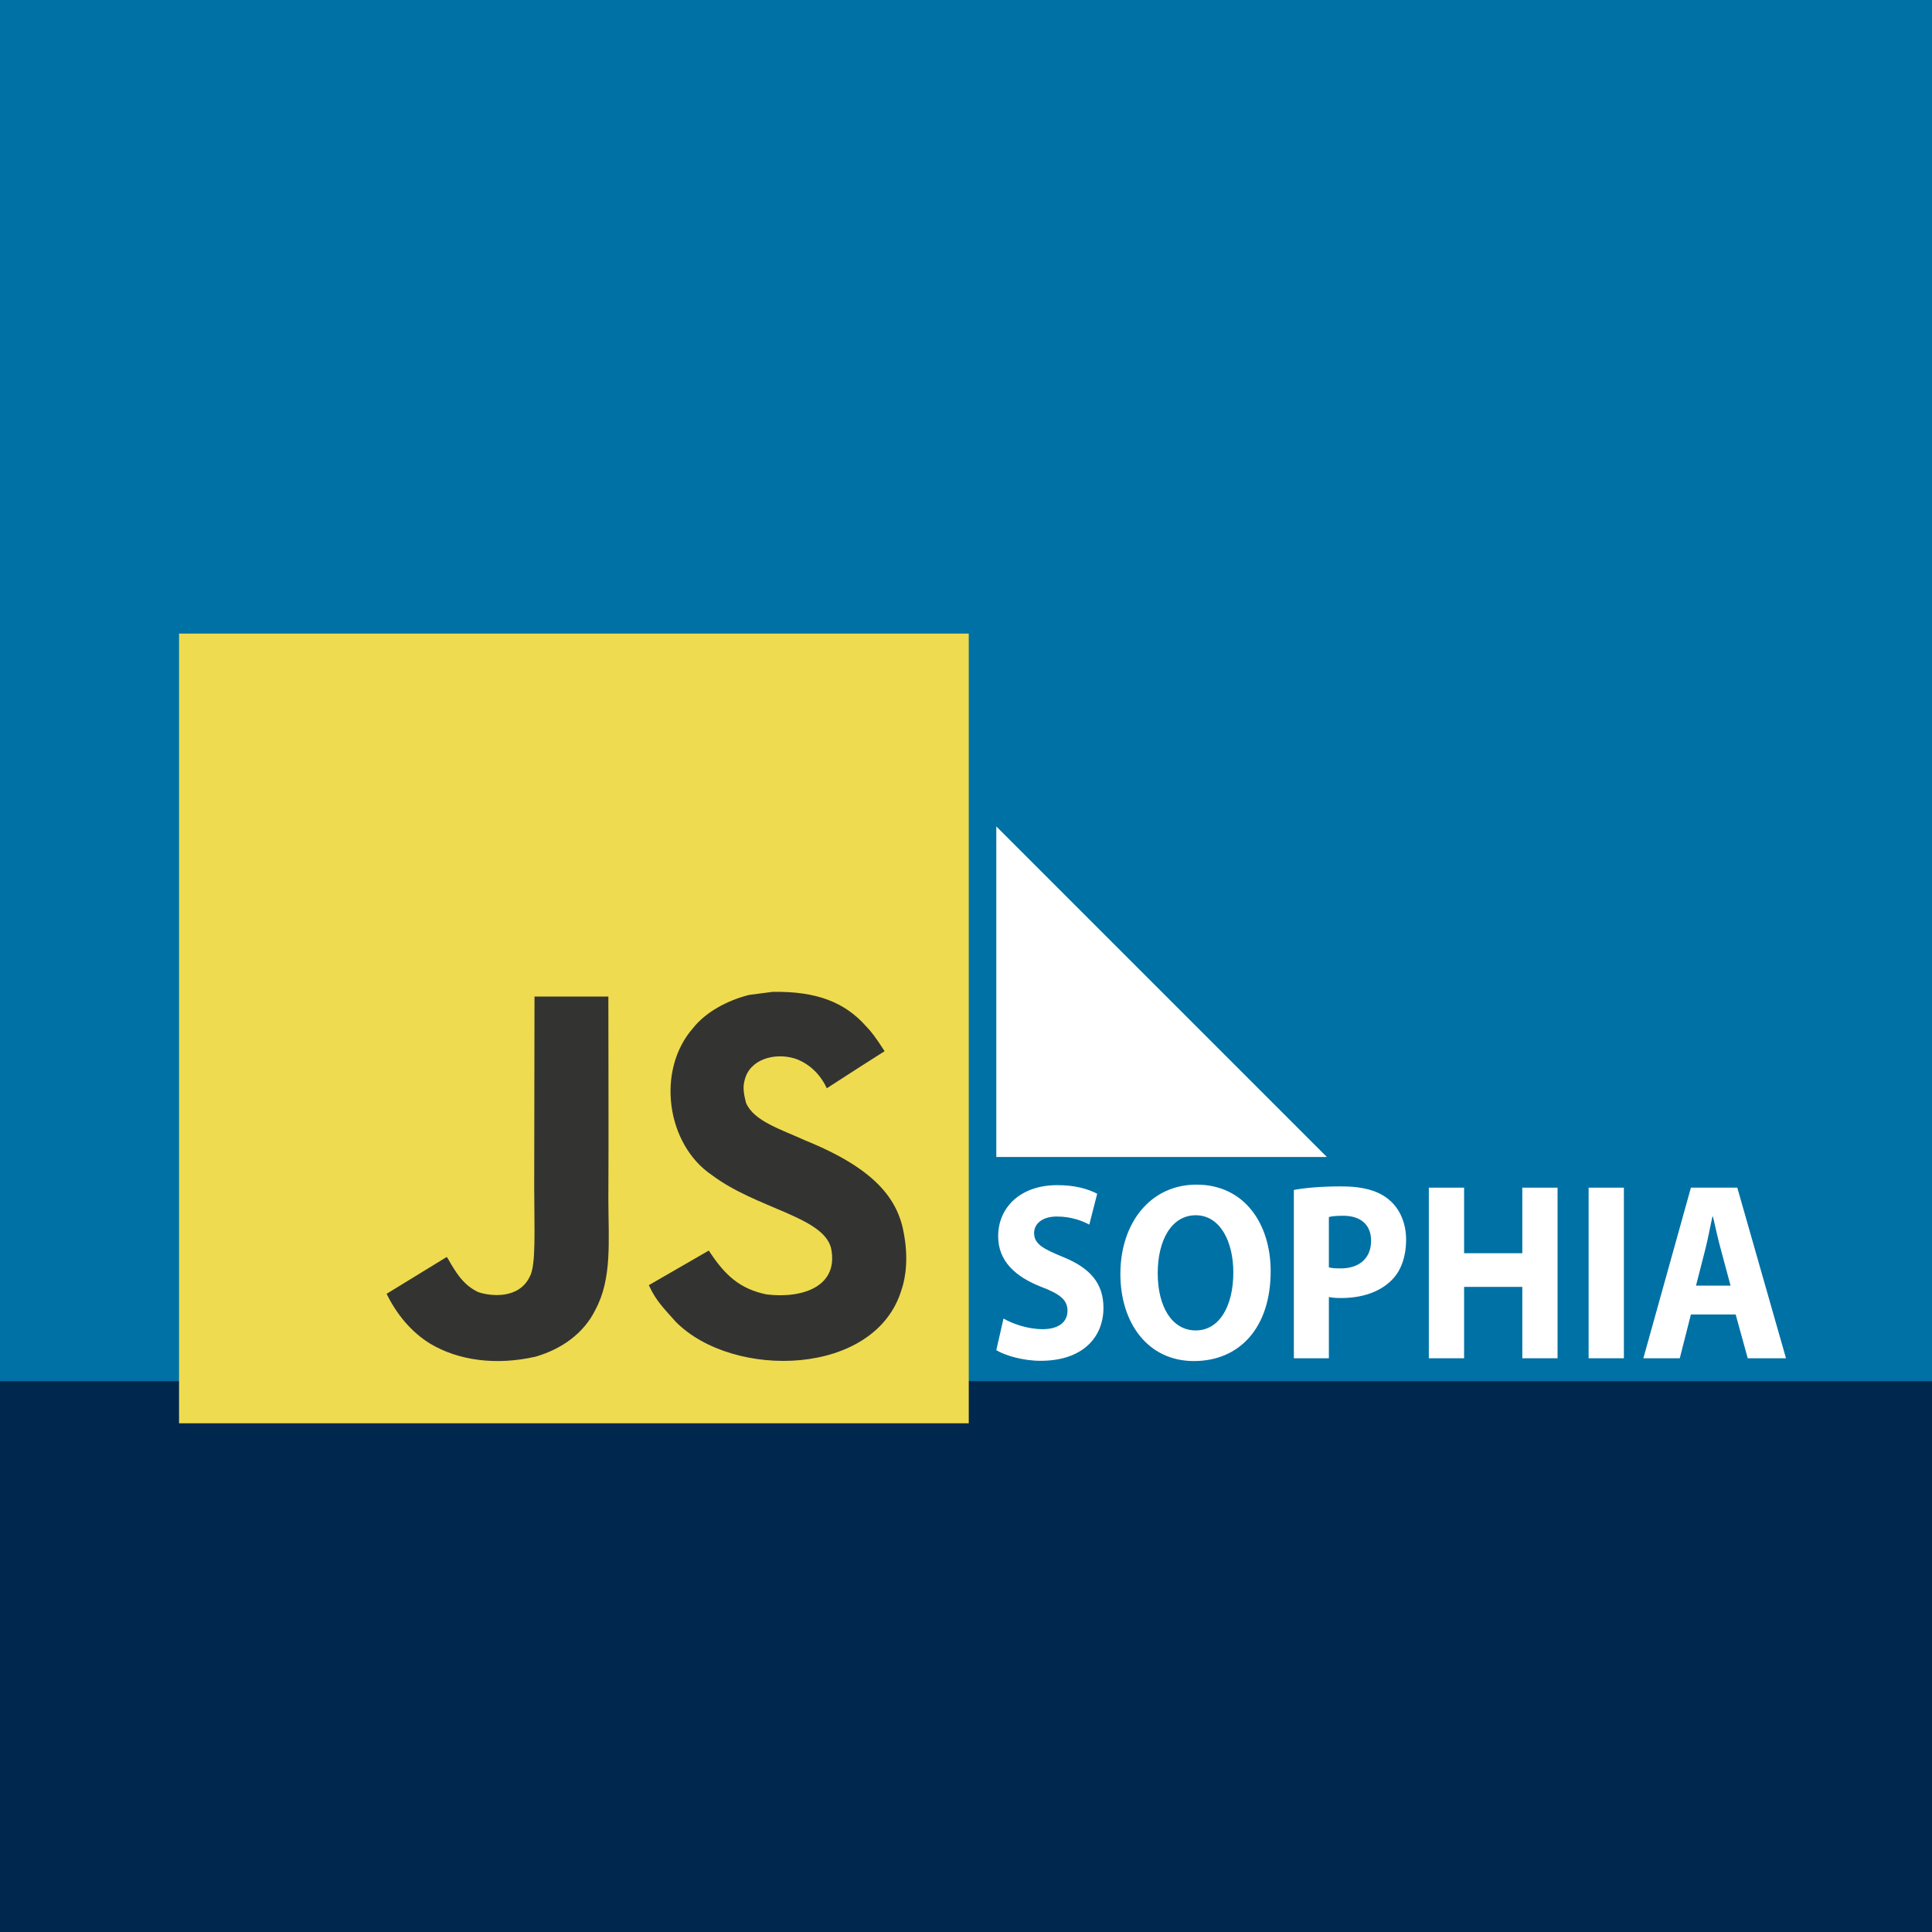
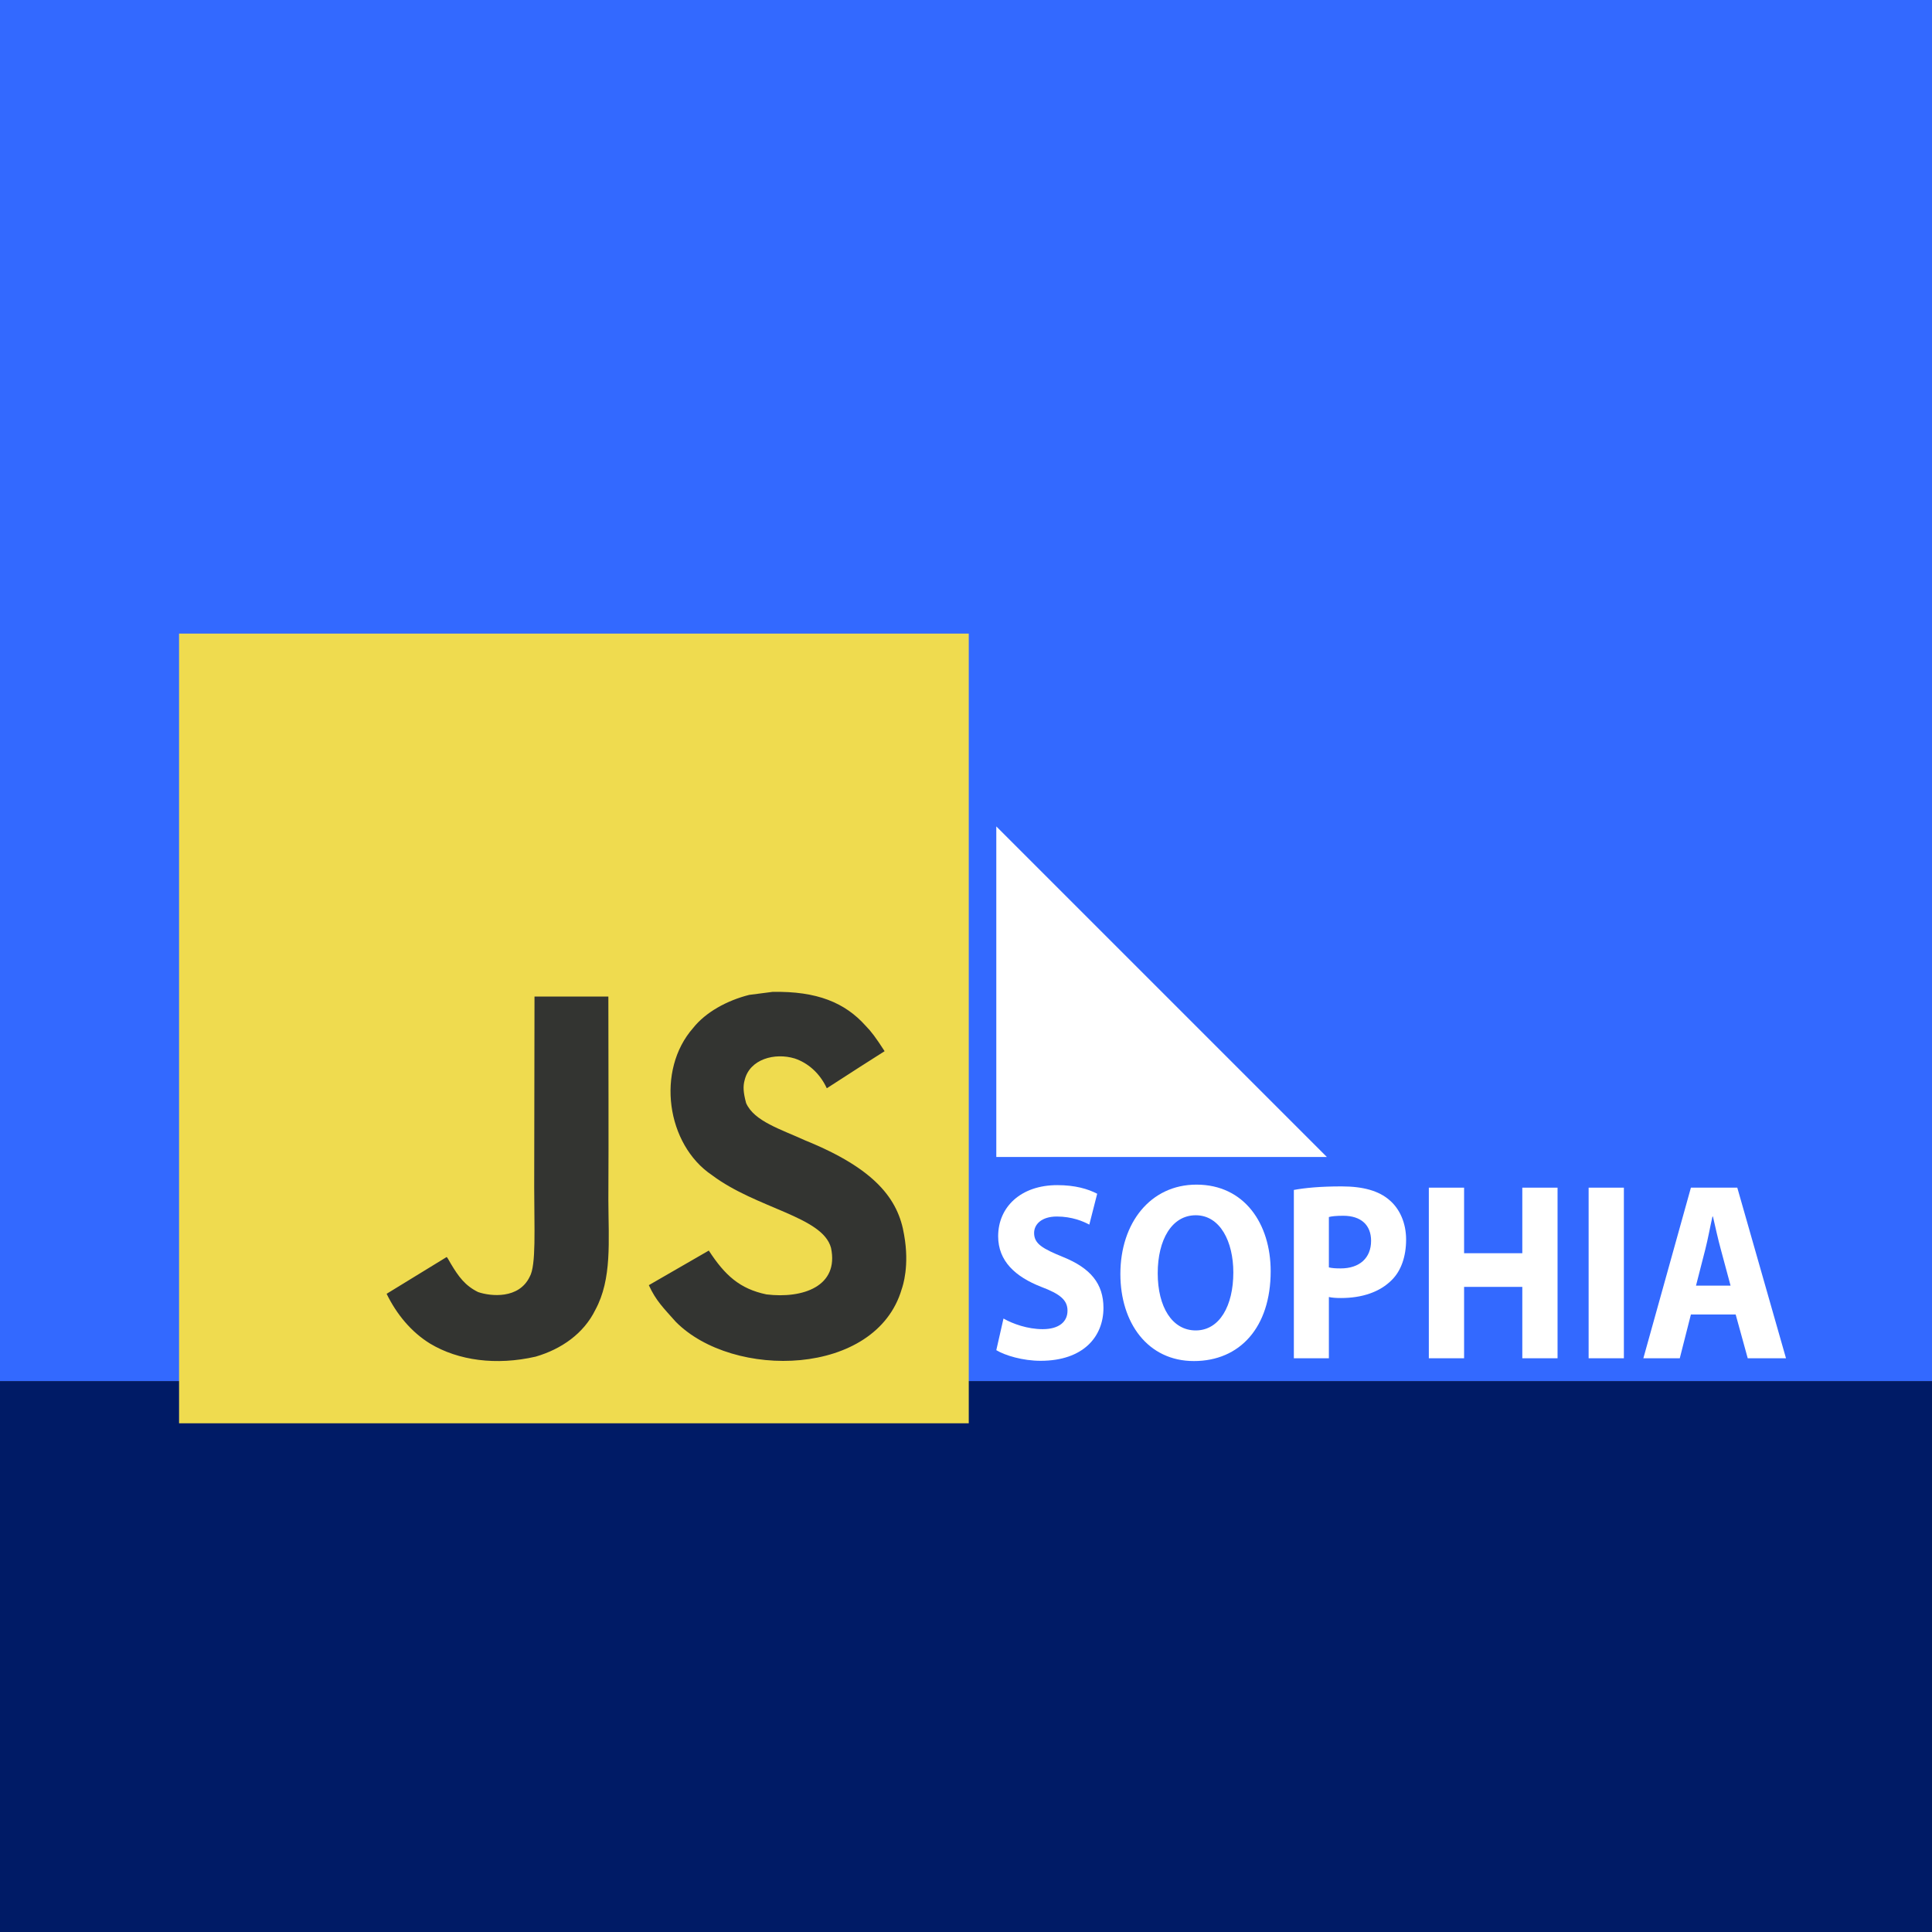
<svg xmlns="http://www.w3.org/2000/svg" version="1.1" viewBox="0 0 1052 1052" width="1052" height="1052">
-   <rect fill="#0071A4" width="1052" height="752" />
-   <rect y="752" fill="#00284F" width="1052" height="300" />
+   <rect fill="#3369ff" width="1052" height="752" />
+   <rect y="752" fill="#001b66" width="1052" height="300" />
  <g>
    <path fill="#FFFFFF" d="M546.414,717.958c5.052,2.894,13.135,5.787,21.344,5.787c8.841,0,13.513-3.996,13.513-10.062    c0-5.788-4.041-9.097-14.271-12.955c-14.145-5.514-23.49-14.06-23.49-27.566c0-15.85,12.25-27.841,32.204-27.841    c9.724,0,16.671,2.067,21.722,4.686l-4.293,16.816c-3.284-1.792-9.473-4.411-17.681-4.411c-8.335,0-12.377,4.271-12.377,8.958    c0,5.927,4.673,8.545,15.786,13.095c15.028,6.063,21.975,14.609,21.975,27.703c0,15.575-10.86,28.807-34.225,28.807    c-9.724,0-19.322-2.895-24.121-5.789L546.414,717.958z" />
    <path fill="#FFFFFF" d="M691.897,692.183c0,30.599-16.797,48.93-41.803,48.93c-25.132,0-40.034-20.812-40.034-47.414    c0-27.841,16.418-48.652,41.424-48.652C677.626,645.046,691.897,666.408,691.897,692.183z M630.395,693.286    c0,18.33,7.829,31.149,20.711,31.149c13.008,0,20.458-13.507,20.458-31.564c0-16.814-7.197-31.148-20.458-31.148    C637.971,661.723,630.395,675.229,630.395,693.286z" />
    <path fill="#FFFFFF" d="M704.521,647.939c5.936-1.102,14.271-1.93,26.016-1.93c11.871,0,20.333,2.481,26.016,7.442    c5.557,4.687,9.093,12.405,9.093,21.502c0,9.096-2.651,16.953-7.829,22.053c-6.567,6.616-16.292,9.787-27.658,9.787    c-2.524,0-4.799-0.14-6.566-0.552v33.354h-19.07V647.939z M723.592,690.115c1.642,0.413,3.536,0.552,6.441,0.552    c10.229,0,16.544-5.65,16.544-15.023c0-8.545-5.432-13.646-15.155-13.646c-3.788,0-6.441,0.276-7.83,0.691V690.115z" />
    <path fill="#FFFFFF" d="M797.215,646.698v35.699h31.699v-35.699h19.196v92.897h-19.196v-38.867h-31.699v38.867H778.02v-92.897    H797.215z" />
    <path fill="#FFFFFF" d="M884.225,646.698v92.897h-19.195v-92.897H884.225z" />
    <path fill="#FFFFFF" d="M920.721,715.751l-6.062,23.845h-19.827l25.89-92.897h25.258l26.521,92.897h-20.838l-6.568-23.845H920.721z     M942.315,700.04l-5.303-19.71c-1.516-5.514-3.032-12.405-4.294-17.918h-0.254c-1.263,5.513-2.524,12.542-3.914,17.918    l-5.052,19.71H942.315z" />
  </g>
  <rect x="97.5" y="345" fill="#EFDB4F" width="430" height="430" />
  <path fill="#333431" d="M492.307,672.445c-3.147-19.619-15.94-36.092-53.832-51.461c-13.161-6.049-27.835-10.383-32.209-20.355   c-1.553-5.805-1.757-9.073-0.776-12.59c2.82-11.402,16.431-14.959,27.223-11.689c6.948,2.329,13.529,7.686,17.494,16.228   c18.557-12.018,18.516-11.936,31.474-20.192c-4.742-7.357-7.276-10.749-10.383-13.896c-11.159-12.467-26.364-18.885-50.685-18.395   c-4.209,0.531-8.461,1.104-12.671,1.636c-12.139,3.065-23.707,9.441-30.492,17.984c-20.355,23.094-14.551,63.519,10.219,80.154   c24.401,18.312,60.249,22.481,64.827,39.608c4.455,20.967-15.409,27.753-35.152,25.343c-14.552-3.025-22.644-10.424-31.392-23.871   c-16.104,9.318-16.104,9.318-32.658,18.843c3.924,8.584,8.052,12.467,14.633,19.905c31.146,31.597,109.094,30.043,123.074-17.78   C491.572,700.281,495.331,689.327,492.307,672.445z M331.262,542.628h-40.22c0,34.744-0.164,69.242-0.164,103.984   c0,22.114,1.145,42.387-2.453,48.601c-5.885,12.222-21.131,10.708-28.081,8.338c-7.072-3.474-10.668-8.42-14.838-15.409   c-1.144-2.003-2.002-3.557-2.289-3.68c-10.914,6.662-21.786,13.366-32.699,20.029c5.436,11.159,13.447,20.846,23.707,27.142   c15.329,9.196,35.929,12.016,57.47,7.07c14.02-4.088,26.119-12.549,32.454-25.424c9.156-16.881,7.194-37.319,7.113-59.922   C331.466,616.489,331.262,579.619,331.262,542.628z" />
  <polyline fill="#FFFFFF" points="722.5,630 542.5,630 542.5,450 " />
</svg>
